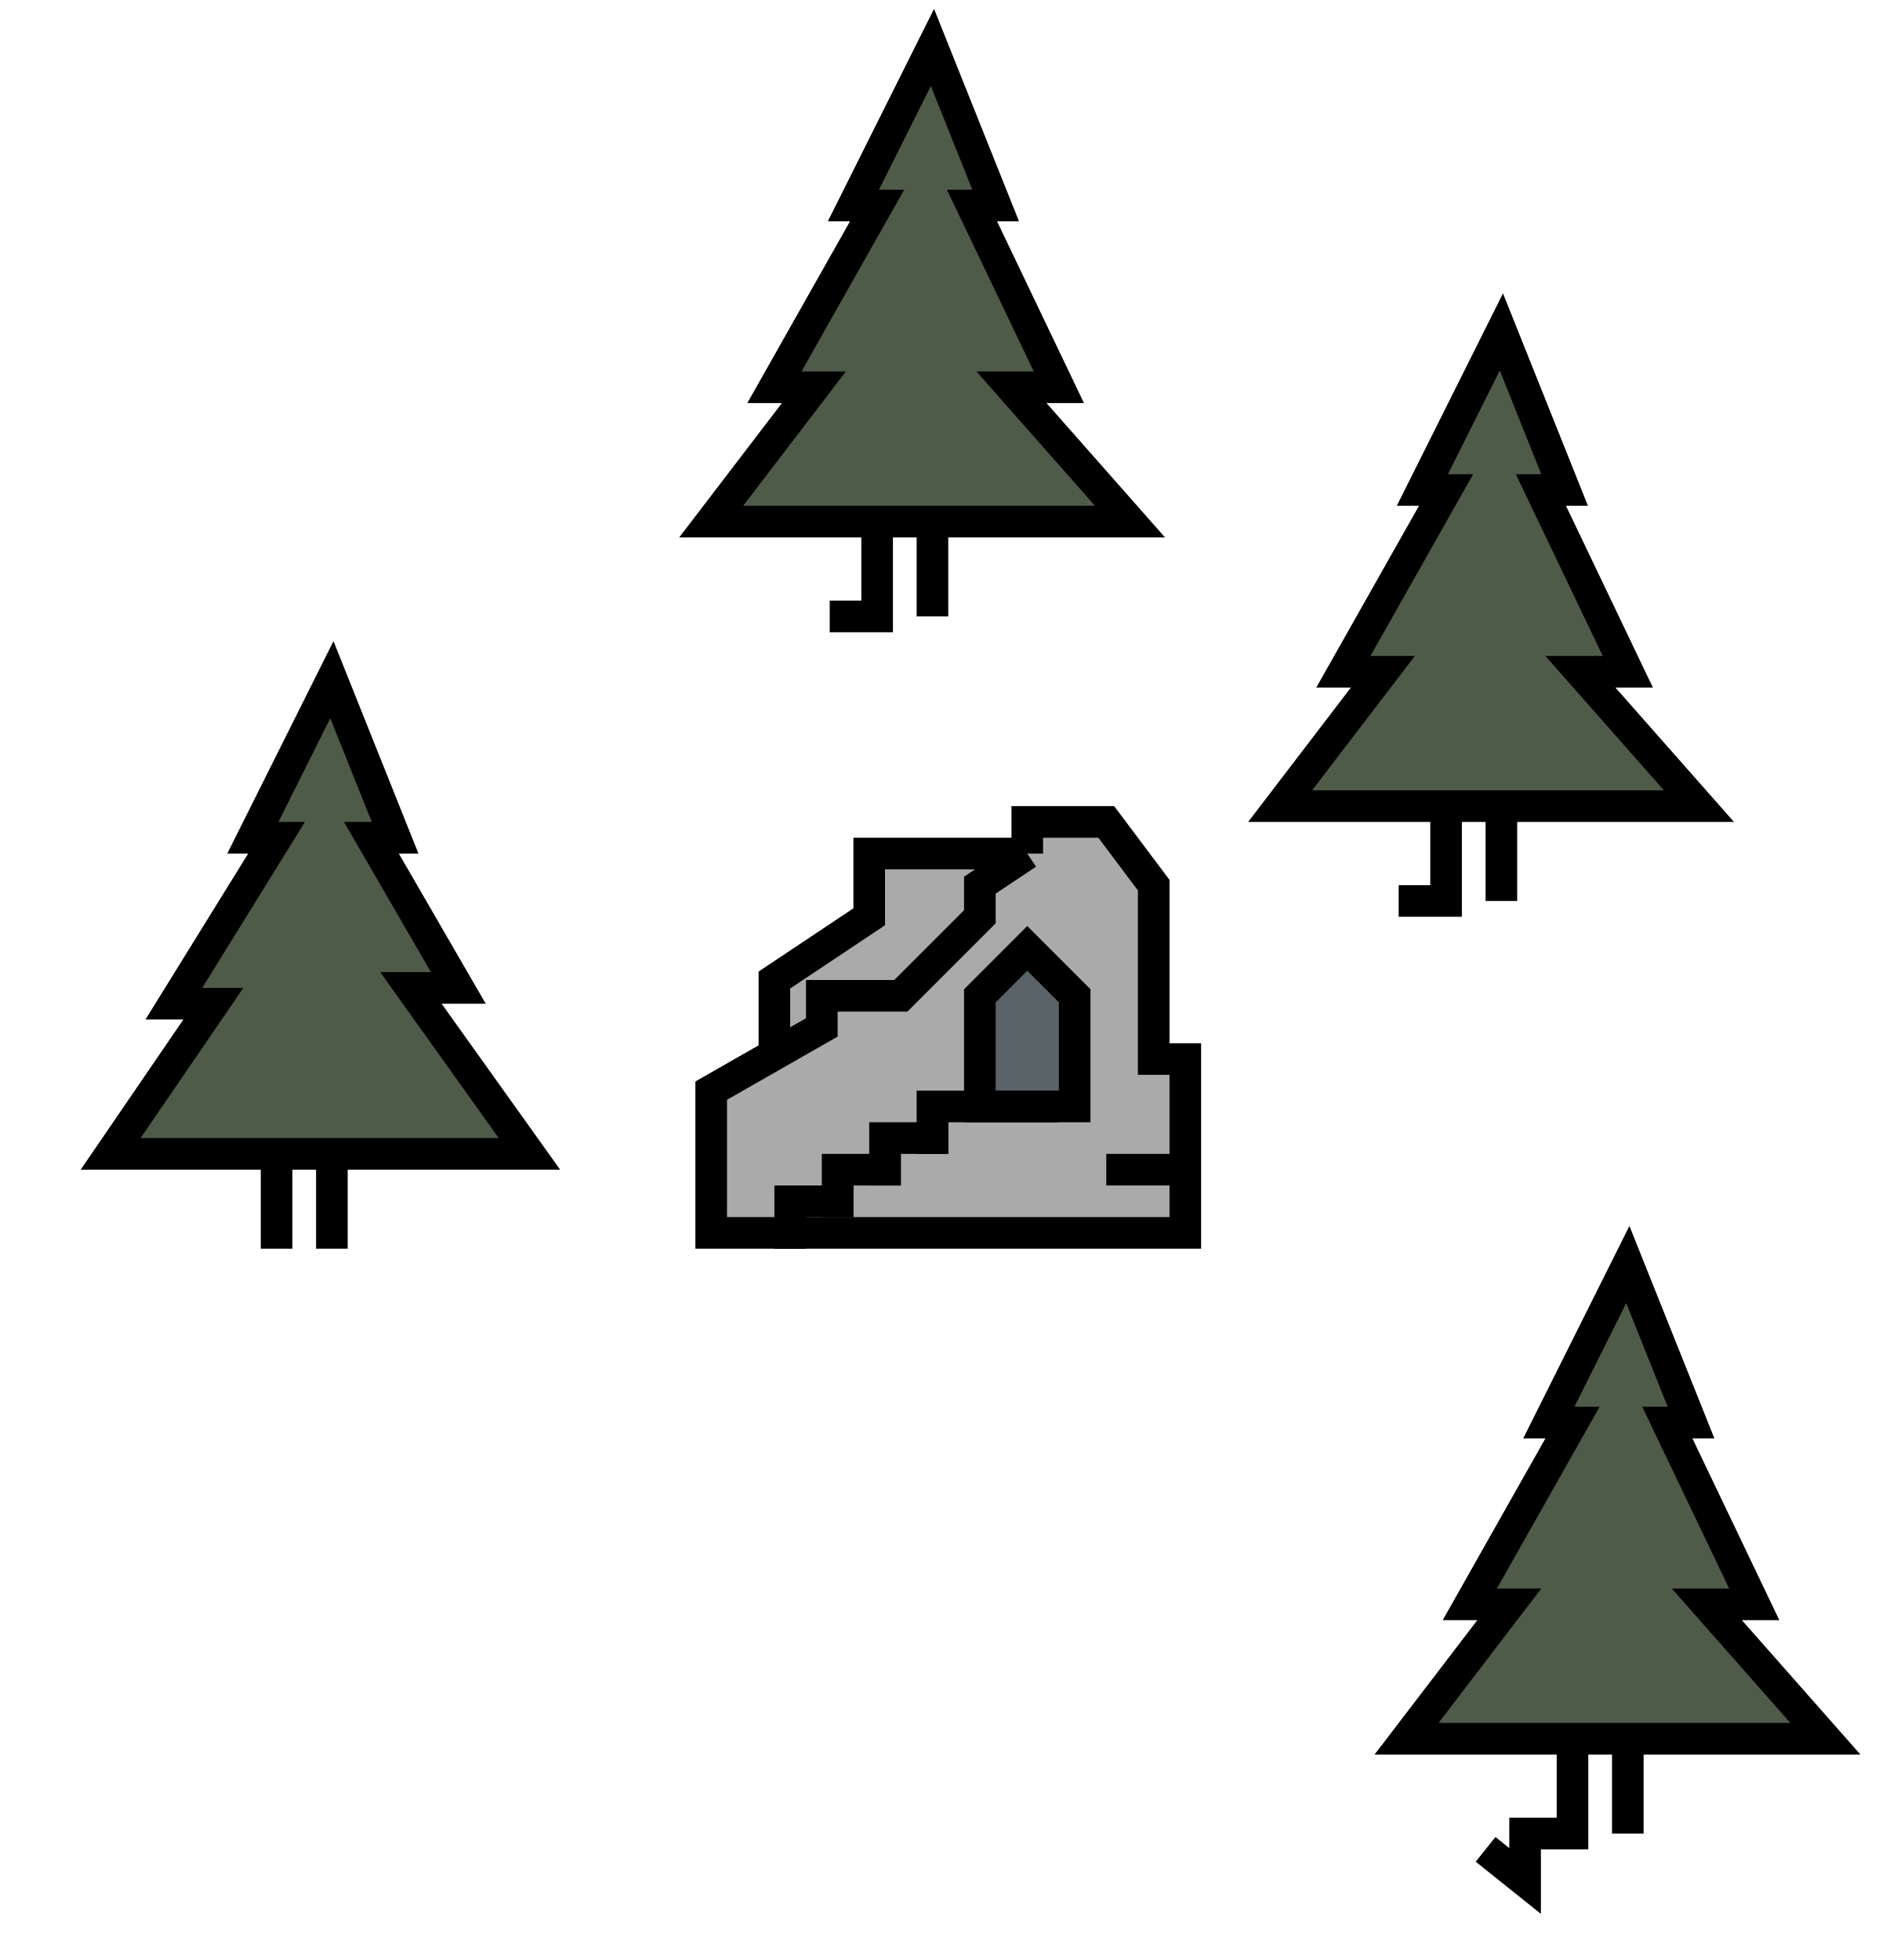
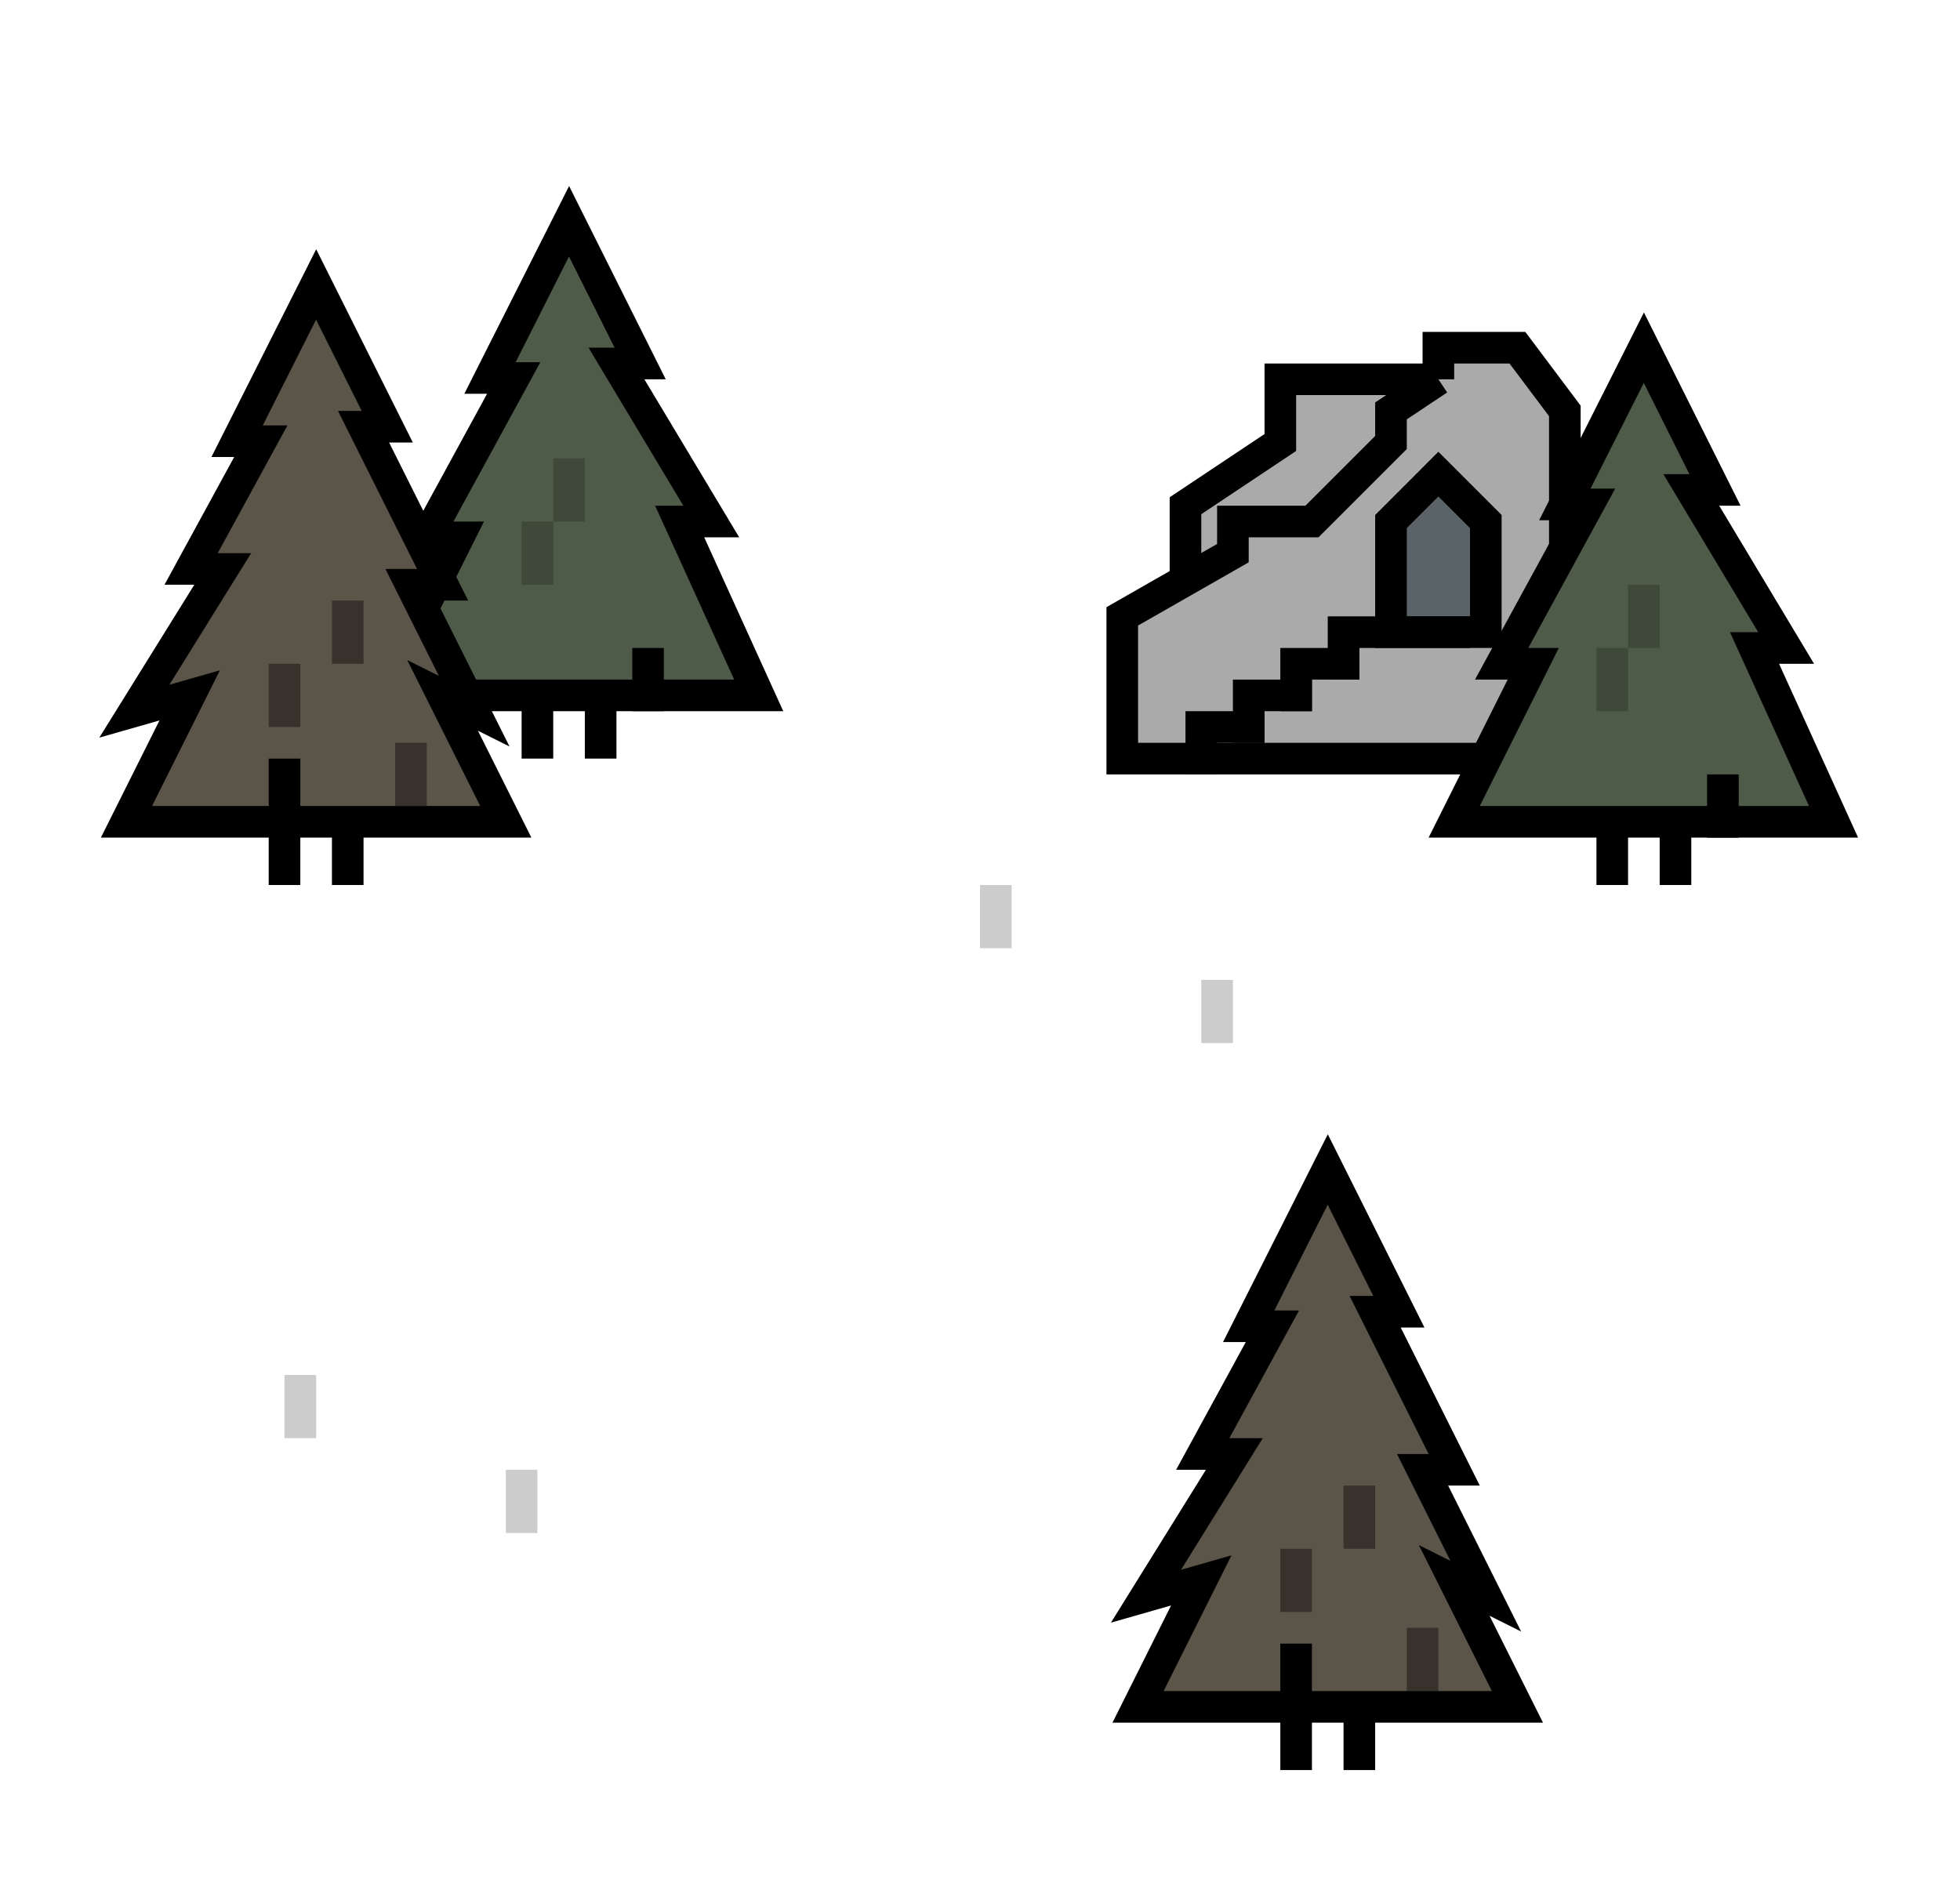
- <svg xmlns="http://www.w3.org/2000/svg" width="120" height="124" viewBox="0 0 120 124" fill="none">
-   <path d="M16 53L21 43L25 53H23.5L29 62.5H26L33.5 73H21H17.5H7L13.5 63.5H11L17.5 53H16Z" fill="#4E5B49" />
-   <path d="M21 79V73M17.5 73H7L13.5 63.5H11L17.5 53H16L21 43L25 53H23.5L29 62.5H26L33.5 73H21M17.5 73H21M17.5 73V79" stroke="black" stroke-width="2" />
-   <path d="M54 13L59 3L63 13H61.5L67 24.5H64L71.5 33H59H55.5H45L51.5 24.5H49L55.5 13H54Z" fill="#4E5B49" />
-   <path d="M59 39V33M55.5 33H45L51.5 24.5H49L55.5 13H54L59 3L63 13H61.5L67 24.5H64L71.5 33H59M55.5 33H59M55.5 33V39H52.5" stroke="black" stroke-width="2" />
-   <path d="M90 31L95 21L99 31H97.5L103 42.5H100L107.5 51H95H91.5H81L87.5 42.5H85L91.5 31H90Z" fill="#4E5B49" />
-   <path d="M95 57V51M91.5 51H81L87.5 42.5H85L91.5 31H90L95 21L99 31H97.5L103 42.5H100L107.5 51H95M91.5 51H95M91.5 51V57H88.5" stroke="black" stroke-width="2" />
-   <path d="M98 90L103 80L107 90H105.5L111 101.5H108L115.5 110H103H99.5H89L95.5 101.5H93L99.5 90H98Z" fill="#4E5B49" />
-   <path d="M103 116V110M99.5 110H89L95.5 101.5H93L99.5 90H98L103 80L107 90H105.5L111 101.5H108L115.5 110H103M99.5 110H103M99.5 110V116H96.5V119L94 117" stroke="black" stroke-width="2" />
-   <path d="M65 54V52H70L73 56V67H75V74V78H57H45V69L49 66.714V62L55 58V54H65Z" fill="#AAAAAA" />
-   <path d="M65 54L62 56V58L57 63H52V65L49 66.714M65 54V52H70L73 56V67H75V74M65 54H55V58L49 62V66.714M49 66.714L45 69V78H57H75V74M75 74H70" stroke="black" stroke-width="2" />
-   <path d="M62 63V70H68V63L65 60L62 63Z" fill="#5A6367" stroke="black" stroke-width="2" />
-   <path d="M67 70H59V73" stroke="black" stroke-width="2" />
-   <path d="M60 72H56V75" stroke="black" stroke-width="2" />
-   <path d="M57 74H53V77" stroke="black" stroke-width="2" />
-   <path d="M54 76H50V79" stroke="black" stroke-width="2" />
+ <svg xmlns="http://www.w3.org/2000/svg" width="124" height="120" viewBox="0 0 124 120" fill="none">
+   <path d="M91 24V22H96L99 26V37H101V44V48H83H71V39L75 36.714V32L81 28V24H91Z" fill="#AAAAAA" />
+   <path d="M91 24L88 26V28L83 33H78V35L75 36.714M91 24V22H96L99 26V37H101V44M91 24H81V28L75 32V36.714M75 36.714L71 39V48H83H101V44M101 44H96" stroke="black" stroke-width="2" />
+   <path d="M88 33V40H94V33L91 30L88 33Z" fill="#5A6367" stroke="black" stroke-width="2" />
+   <path d="M93 40H85V43" stroke="black" stroke-width="2" />
+   <path d="M86 42H82V45" stroke="black" stroke-width="2" />
+   <path d="M83 44H79V47" stroke="black" stroke-width="2" />
+   <path d="M80 46H76V49" stroke="black" stroke-width="2" />
+   <path d="M79 83.917L84 74L88.5 83H87L92 93H90L94 101L92 100L96 108H86H82H72L76 100L72.5 101L78.091 92H76.091L80.5 83.917H79Z" fill="#5B5549" />
+   <path d="M86 112V108M82 108H72L76 100L72.5 101L78.091 92H76.091L80.5 83.917H79L84 74L88.5 83H87L92 93H90L94 101L92 100L96 108H86M82 108H86M82 108V112" stroke="black" stroke-width="2" />
+   <rect opacity="0.4" x="81" y="98" width="2" height="4" fill="black" />
+   <rect opacity="0.4" x="85" y="94" width="2" height="4" fill="black" />
+   <rect opacity="0.4" x="89" y="103" width="2" height="4" fill="black" />
+   <rect x="81" y="104" width="2" height="4" fill="black" />
+   <path d="M31 23.917L36 14L40.5 23H39L45 33H43L48 44H38H34H24L29 34H27L32.5 23.917H31Z" fill="#4E5B49" />
+   <path d="M38 48V44M34 44H24L29 34H27L32.5 23.917H31L36 14L40.5 23H39L45 33H43L48 44H38M34 44H38M34 44V48" stroke="black" stroke-width="2" />
+   <rect opacity="0.2" x="33" y="33" width="2" height="4" fill="black" />
+   <rect opacity="0.2" x="35" y="29" width="2" height="4" fill="black" />
+   <rect x="40" y="41" width="2" height="4" fill="black" />
+   <path d="M99 31.917L104 22L108.5 31H107L113 41H111L116 52H106H102H92L97 42H95L100.5 31.917H99Z" fill="#4E5B49" />
+   <path d="M106 56V52M102 52H92L97 42H95L100.5 31.917H99L104 22L108.5 31H107L113 41H111L116 52H106M102 52H106M102 52V56" stroke="black" stroke-width="2" />
+   <rect opacity="0.2" x="101" y="41" width="2" height="4" fill="black" />
+   <rect opacity="0.2" x="103" y="37" width="2" height="4" fill="black" />
+   <rect x="108" y="49" width="2" height="4" fill="black" />
+   <path d="M15 27.917L20 18L24.5 27H23L28 37H26L30 45L28 44L32 52H22H18H8L12 44L8.5 45L14.091 36H12.091L16.5 27.917H15Z" fill="#5B5549" />
+   <path d="M22 56V52M18 52H8L12 44L8.5 45L14.091 36H12.091L16.5 27.917H15L20 18L24.5 27H23L28 37H26L30 45L28 44L32 52H22M18 52H22M18 52V56" stroke="black" stroke-width="2" />
+   <rect opacity="0.4" x="17" y="42" width="2" height="4" fill="black" />
+   <rect opacity="0.4" x="21" y="38" width="2" height="4" fill="black" />
+   <rect opacity="0.4" x="25" y="47" width="2" height="4" fill="black" />
+   <rect x="17" y="48" width="2" height="4" fill="black" />
+   <rect x="18" y="87" width="2" height="4" fill="black" fill-opacity="0.2" />
+   <rect x="32" y="93" width="2" height="4" fill="black" fill-opacity="0.2" />
+   <rect x="78" y="66" width="2" height="4" transform="rotate(-180 78 66)" fill="black" fill-opacity="0.2" />
+   <rect x="64" y="60" width="2" height="4" transform="rotate(-180 64 60)" fill="black" fill-opacity="0.2" />
</svg>
